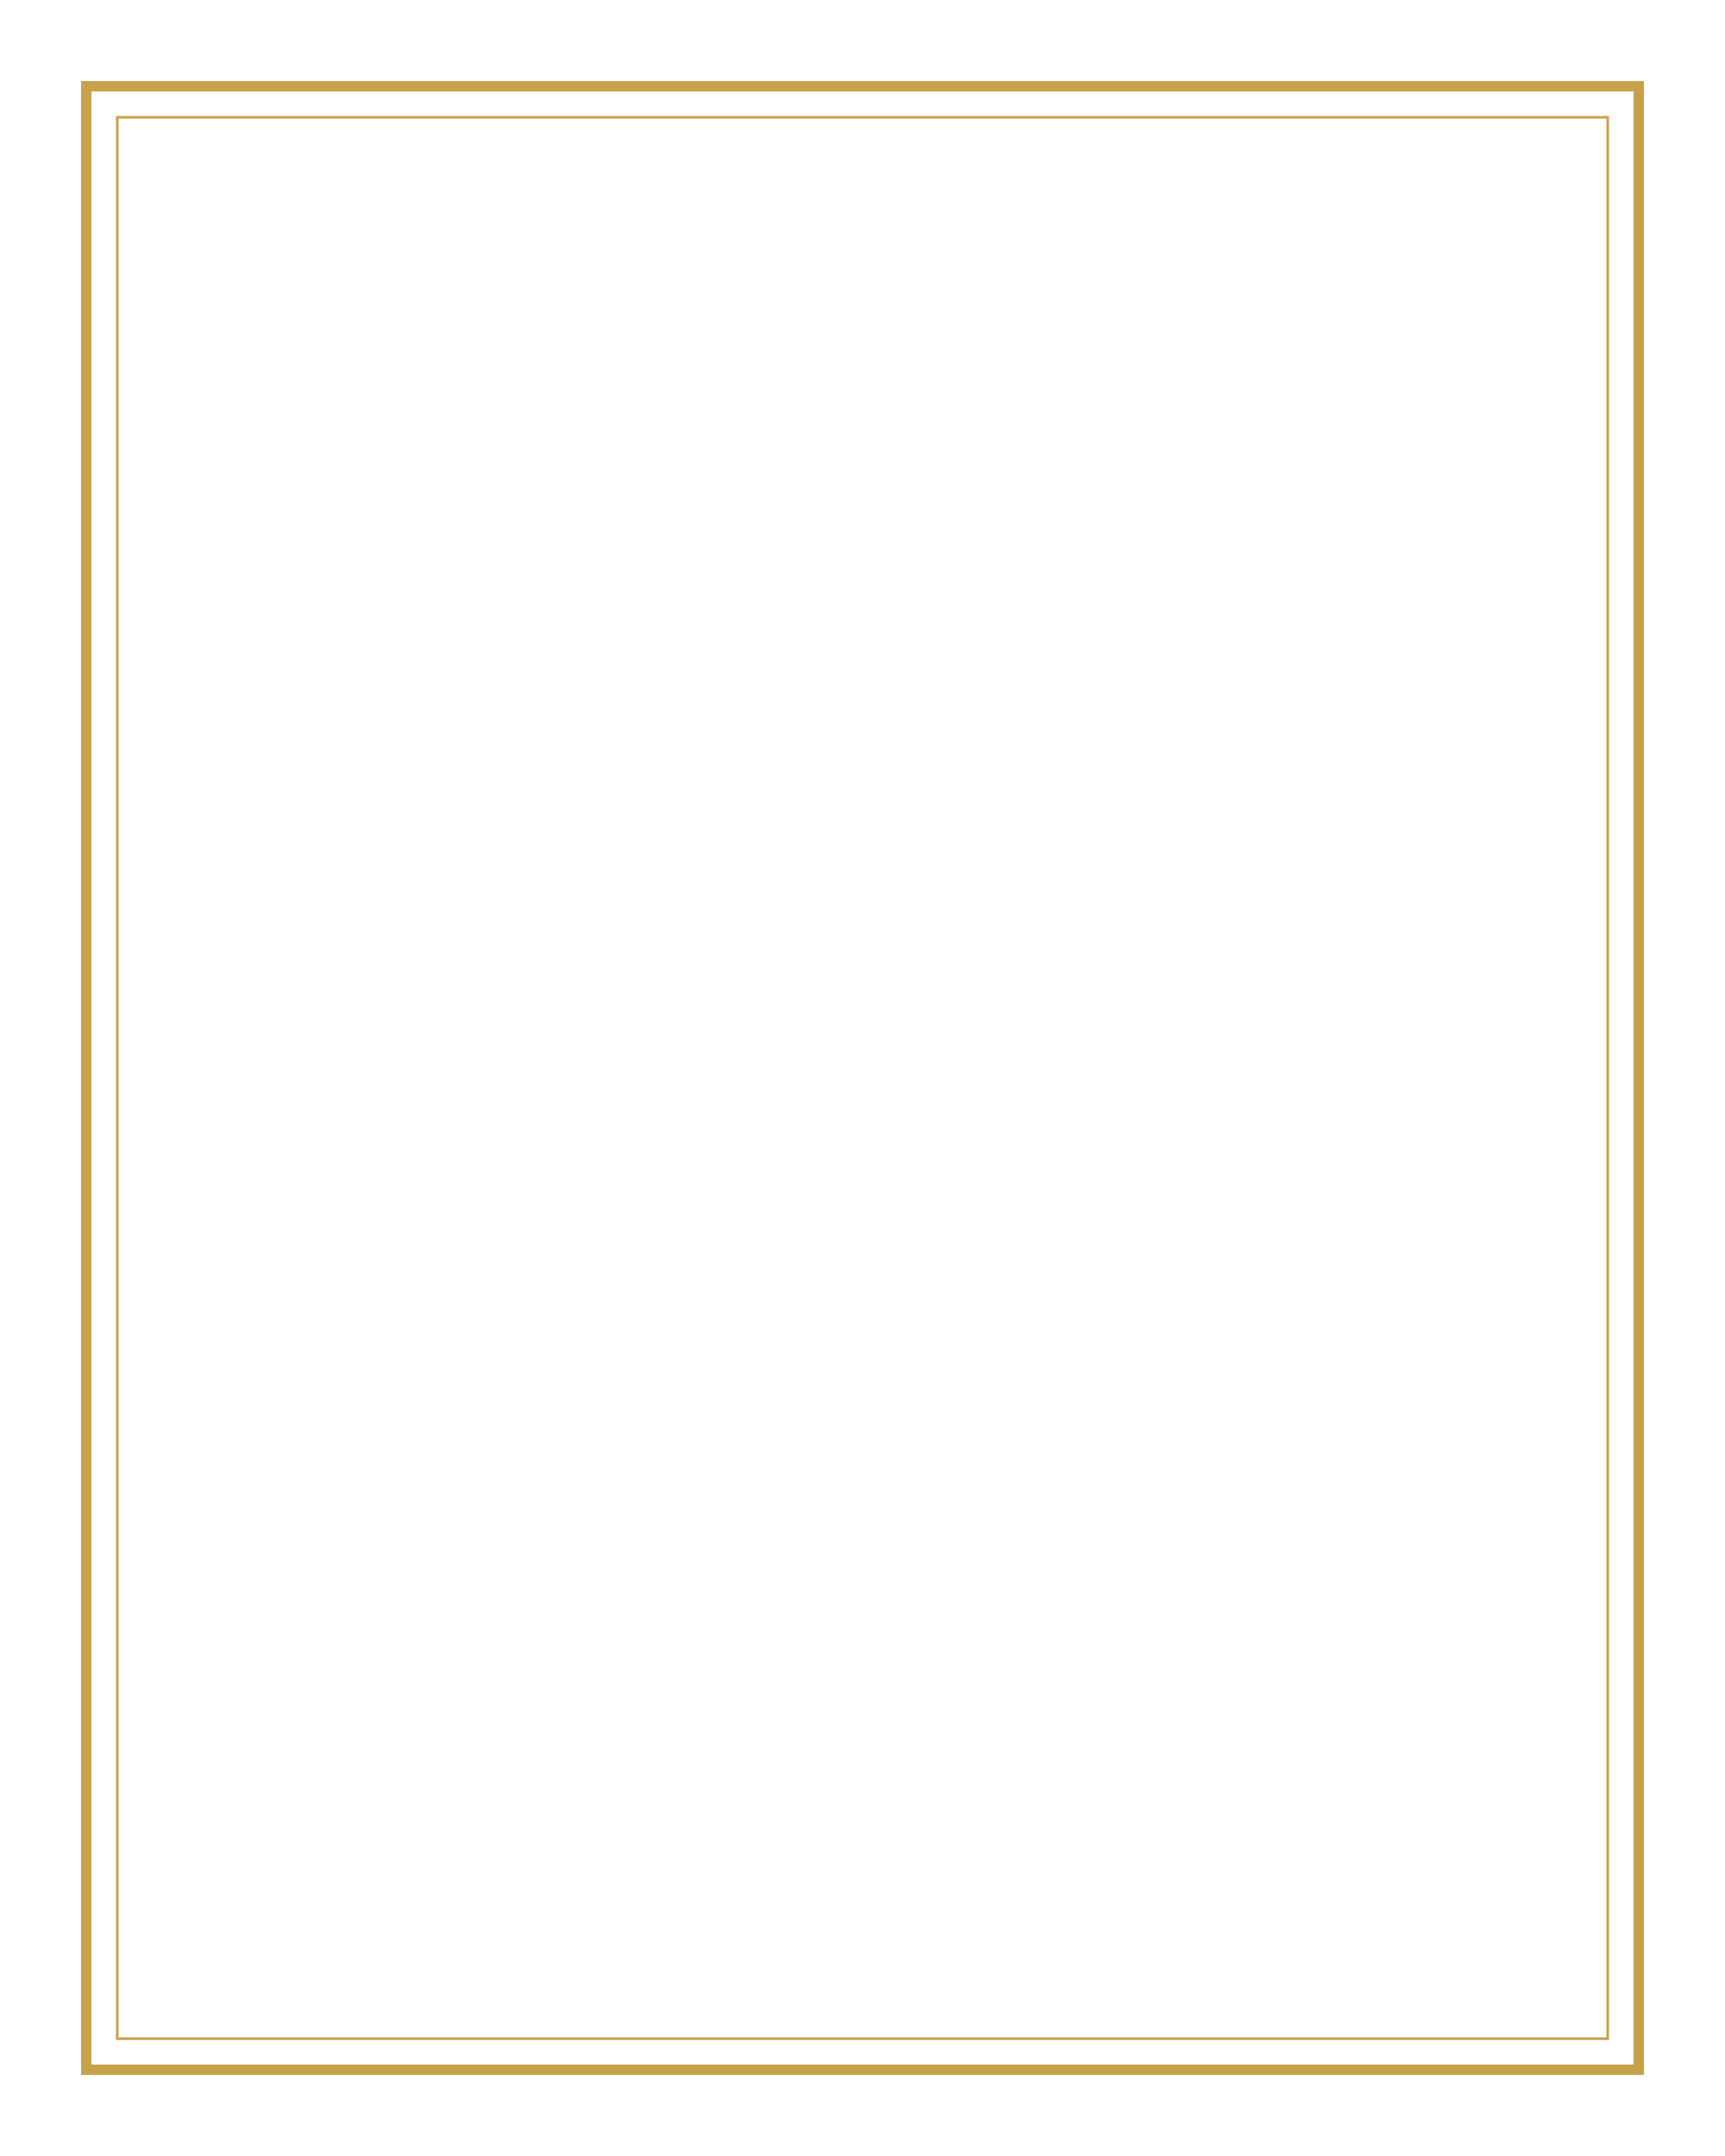
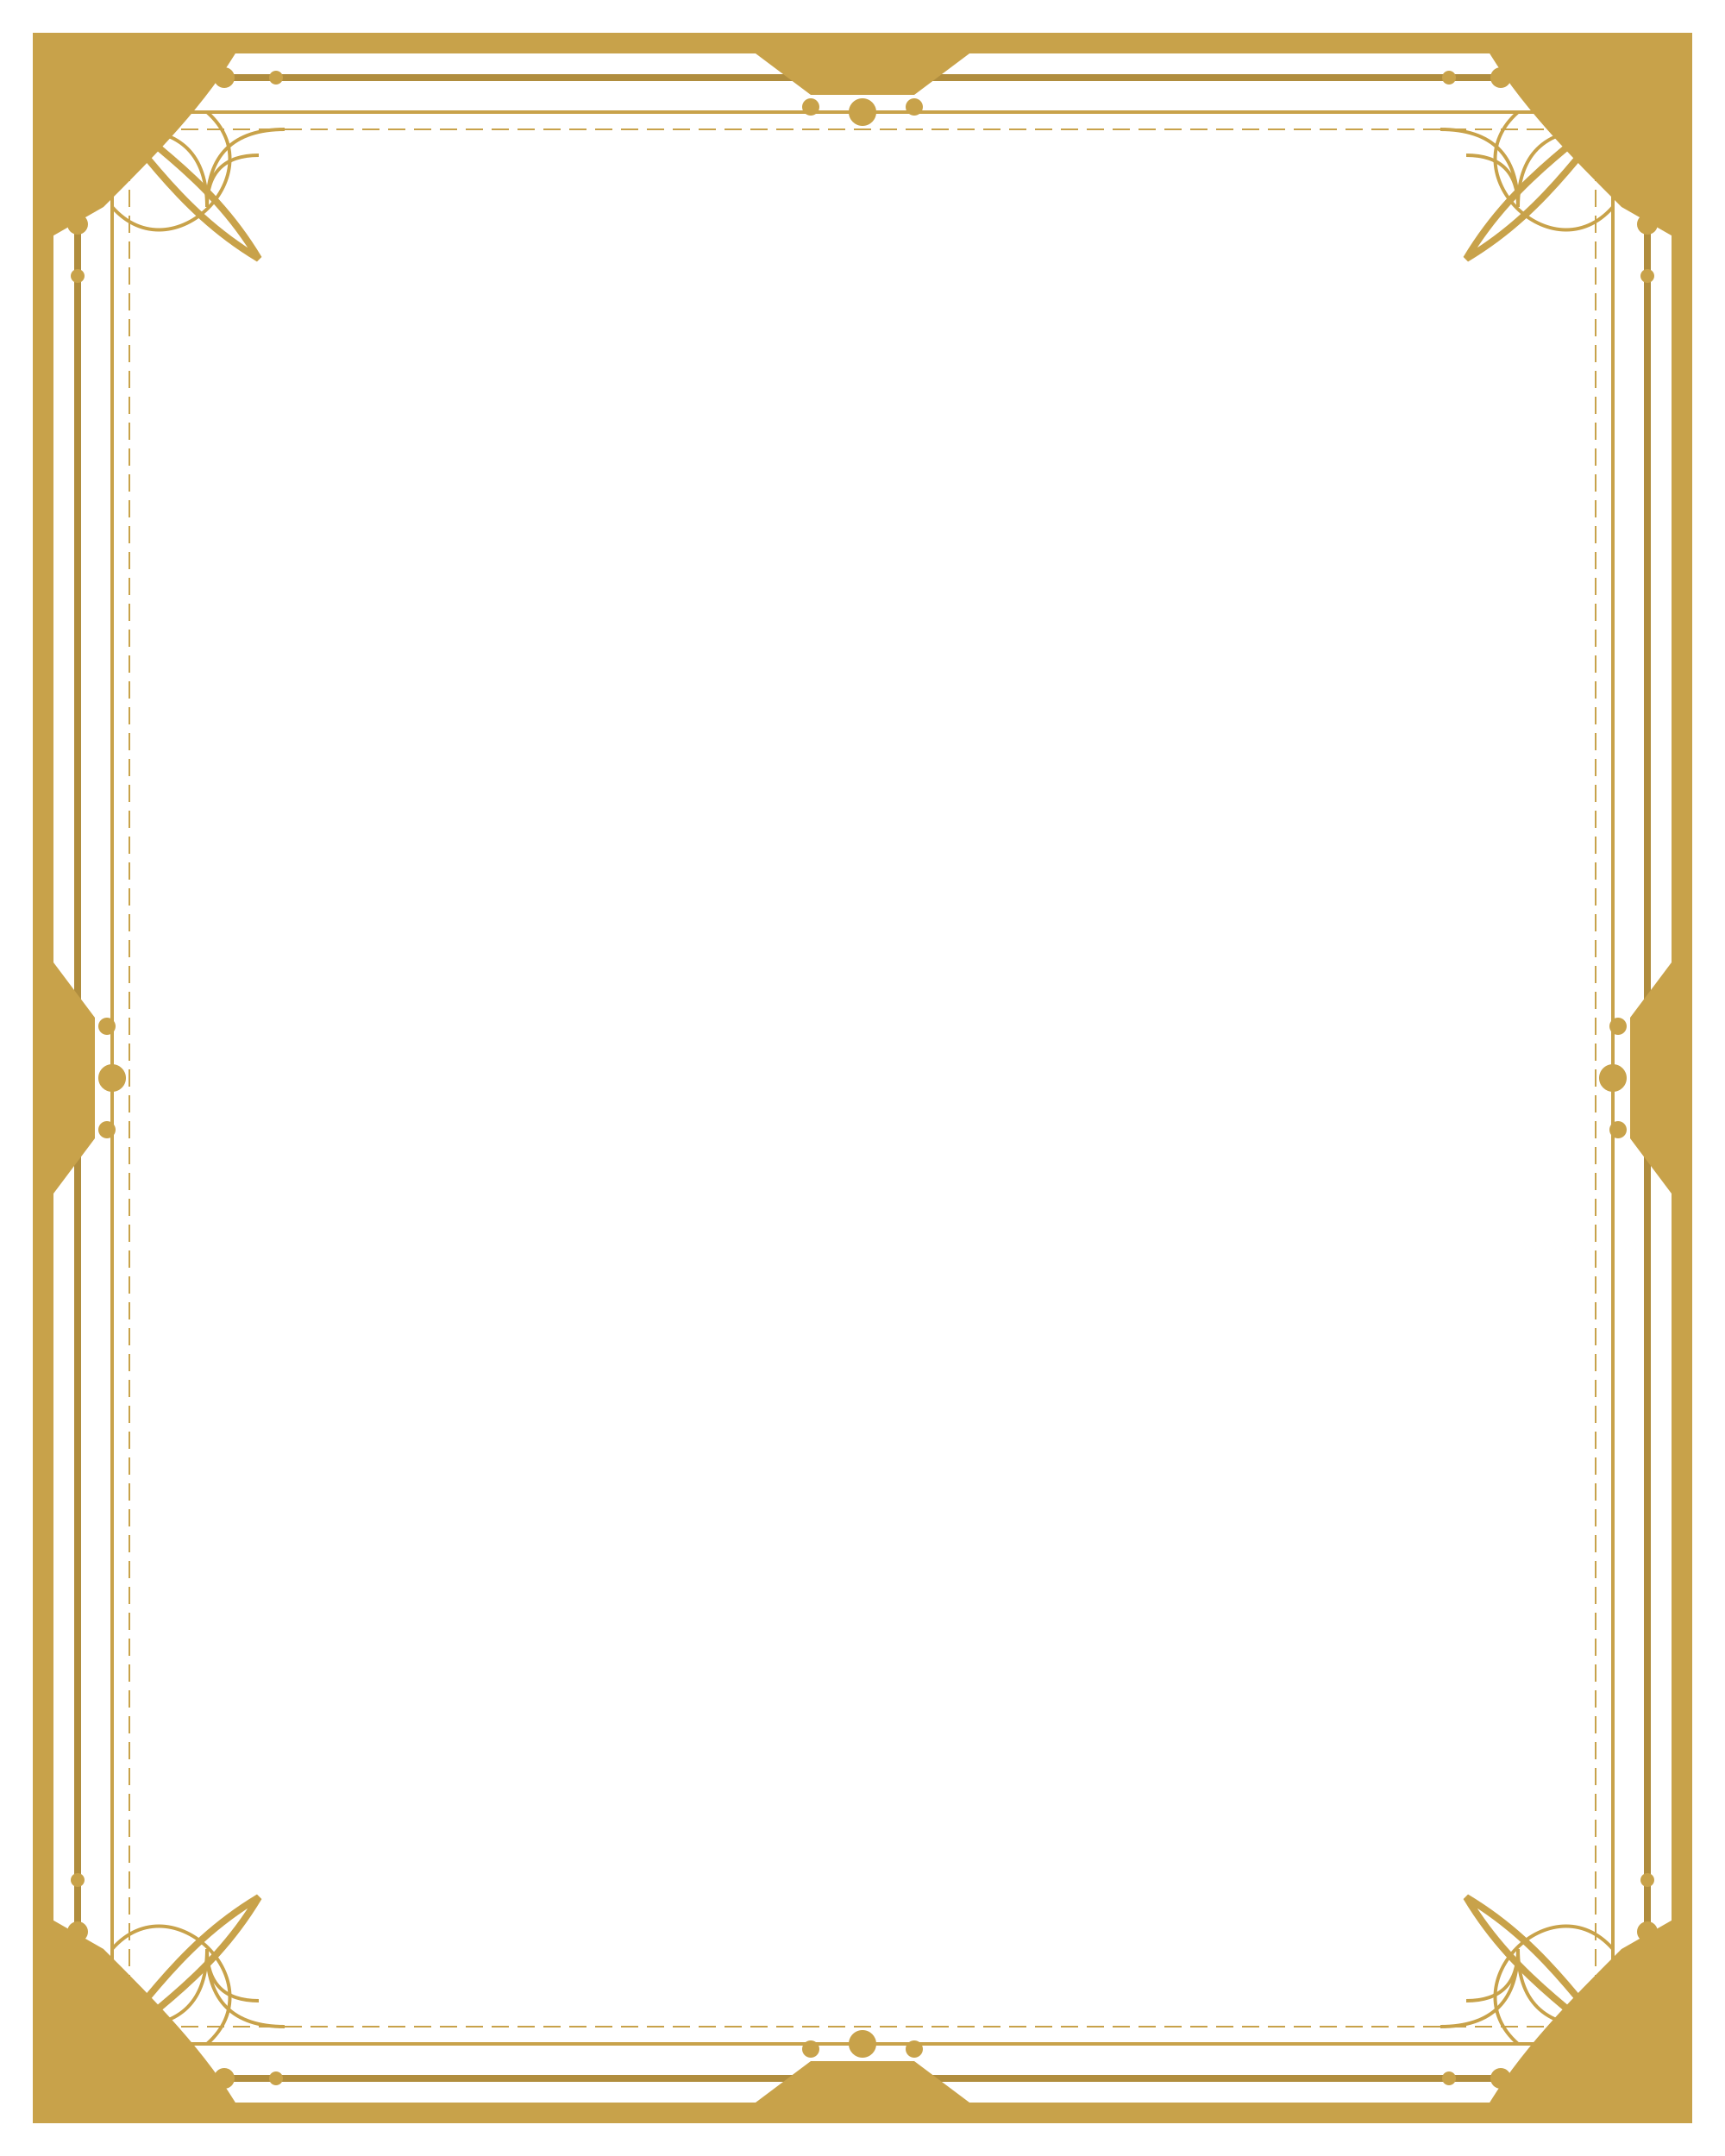
<svg xmlns="http://www.w3.org/2000/svg" width="1000" height="1250" viewBox="0 0 1000 1250">
-   <rect x="50" y="50" width="900" height="1150" fill="none" stroke="#C8A24A" stroke-width="6" />
-   <rect x="68" y="68" width="864" height="1114" fill="none" stroke="#C8A24A" stroke-width="1.5" />
-   <g stroke="#C8A24A" stroke-width="6" fill="none">
-     <path d="M50 96 V50 H96" />
-     <path d="M904 50 H950 V96" />
-     <path d="M950 1154 V1200 H904" />
-     <path d="M96 1200 H50 V1154" />
+   <rect x="25" y="25" width="950" height="1200" fill="none" stroke="#C8A24A" stroke-width="12" />
+   <rect x="45" y="45" width="910" height="1160" fill="none" stroke="#B08D3E" stroke-width="4" />
+   <rect x="65" y="65" width="870" height="1120" fill="none" stroke="#C8A24A" stroke-width="2" />
+   <rect x="75" y="75" width="850" height="1100" fill="none" stroke="#C8A24A" stroke-width="1" stroke-dasharray="10, 5" />
+   <g fill="#C8A24A">
+     <path d="M 25 25 L 140 25 C 120 60, 90 90, 60 120 C 60 120, 25 140, 25 140 Z" />
+     <path d="M 45 45 C 80 80, 100 120, 150 150 C 120 100, 80 80, 45 45" fill="none" stroke="#C8A24A" stroke-width="4" />
+     <circle cx="130" cy="45" r="6" />
+     <circle cx="45" cy="130" r="6" />
+     <circle cx="160" cy="45" r="4" />
+     <circle cx="45" cy="160" r="4" />
+     <path d="M 75 75 Q 120 75 120 120 Q 120 90 150 90 Q 120 90 120 120 Q 120 75 165 75" fill="none" stroke="#C8A24A" stroke-width="2" />
+     <g transform="translate(1000, 0) scale(-1, 1)">
+       <path d="M 25 25 L 140 25 C 120 60, 90 90, 60 120 C 60 120, 25 140, 25 140 Z" />
+       <path d="M 45 45 C 80 80, 100 120, 150 150 C 120 100, 80 80, 45 45" fill="none" stroke="#C8A24A" stroke-width="4" />
+       <circle cx="130" cy="45" r="6" />
+       <circle cx="45" cy="130" r="6" />
+       <circle cx="160" cy="45" r="4" />
+       <circle cx="45" cy="160" r="4" />
+       <path d="M 75 75 Q 120 75 120 120 Q 120 90 150 90 Q 120 90 120 120 Q 120 75 165 75" fill="none" stroke="#C8A24A" stroke-width="2" />
+     </g>
+     <g transform="translate(0, 1250) scale(1, -1)">
+       <path d="M 25 25 L 140 25 C 120 60, 90 90, 60 120 C 60 120, 25 140, 25 140 Z" />
+       <path d="M 45 45 C 80 80, 100 120, 150 150 C 120 100, 80 80, 45 45" fill="none" stroke="#C8A24A" stroke-width="4" />
+       <circle cx="130" cy="45" r="6" />
+       <circle cx="45" cy="130" r="6" />
+       <circle cx="160" cy="45" r="4" />
+       <circle cx="45" cy="160" r="4" />
+       <path d="M 75 75 Q 120 75 120 120 Q 120 90 150 90 Q 120 90 120 120 Q 120 75 165 75" fill="none" stroke="#C8A24A" stroke-width="2" />
+     </g>
+     <g transform="translate(1000, 1250) scale(-1, -1)">
+       <path d="M 25 25 L 140 25 C 120 60, 90 90, 60 120 C 60 120, 25 140, 25 140 Z" />
+       <path d="M 45 45 C 80 80, 100 120, 150 150 C 120 100, 80 80, 45 45" fill="none" stroke="#C8A24A" stroke-width="4" />
+       <circle cx="130" cy="45" r="6" />
+       <circle cx="45" cy="130" r="6" />
+       <circle cx="160" cy="45" r="4" />
+       <circle cx="45" cy="160" r="4" />
+       <path d="M 75 75 Q 120 75 120 120 Q 120 90 150 90 Q 120 90 120 120 Q 120 75 165 75" fill="none" stroke="#C8A24A" stroke-width="2" />
+     </g>
+   </g>
+   <g fill="#C8A24A">
+     <path d="M 430 25 L 570 25 L 530 55 L 470 55 Z" />
+     <circle cx="500" cy="65" r="8" />
+     <circle cx="470" cy="62" r="5" />
+     <circle cx="530" cy="62" r="5" />
+     <g transform="translate(0, 1250) scale(1, -1)">
+       <path d="M 430 25 L 570 25 L 530 55 L 470 55 Z" />
+       <circle cx="500" cy="65" r="8" />
+       <circle cx="470" cy="62" r="5" />
+       <circle cx="530" cy="62" r="5" />
+     </g>
+     <path d="M 25 550 L 25 700 L 55 660 L 55 590 Z" />
+     <circle cx="65" cy="625" r="8" />
+     <circle cx="62" cy="595" r="5" />
+     <circle cx="62" cy="655" r="5" />
+     <g transform="translate(1000, 0) scale(-1, 1)">
+       <path d="M 25 550 L 25 700 L 55 660 L 55 590 Z" />
+       <circle cx="65" cy="625" r="8" />
+       <circle cx="62" cy="595" r="5" />
+       <circle cx="62" cy="655" r="5" />
+     </g>
+   </g>
+   <g stroke="#C8A24A" stroke-width="2" fill="none">
+     <path d="M 120 65 C 160 100, 100 160, 65 120" />
+     <path d="M 880 65 C 840 100, 900 160, 935 120" />
+     <path d="M 120 1185 C 160 1150, 100 1090, 65 1130" />
+     <path d="M 880 1185 C 840 1150, 900 1090, 935 1130" />
  </g>
</svg>
